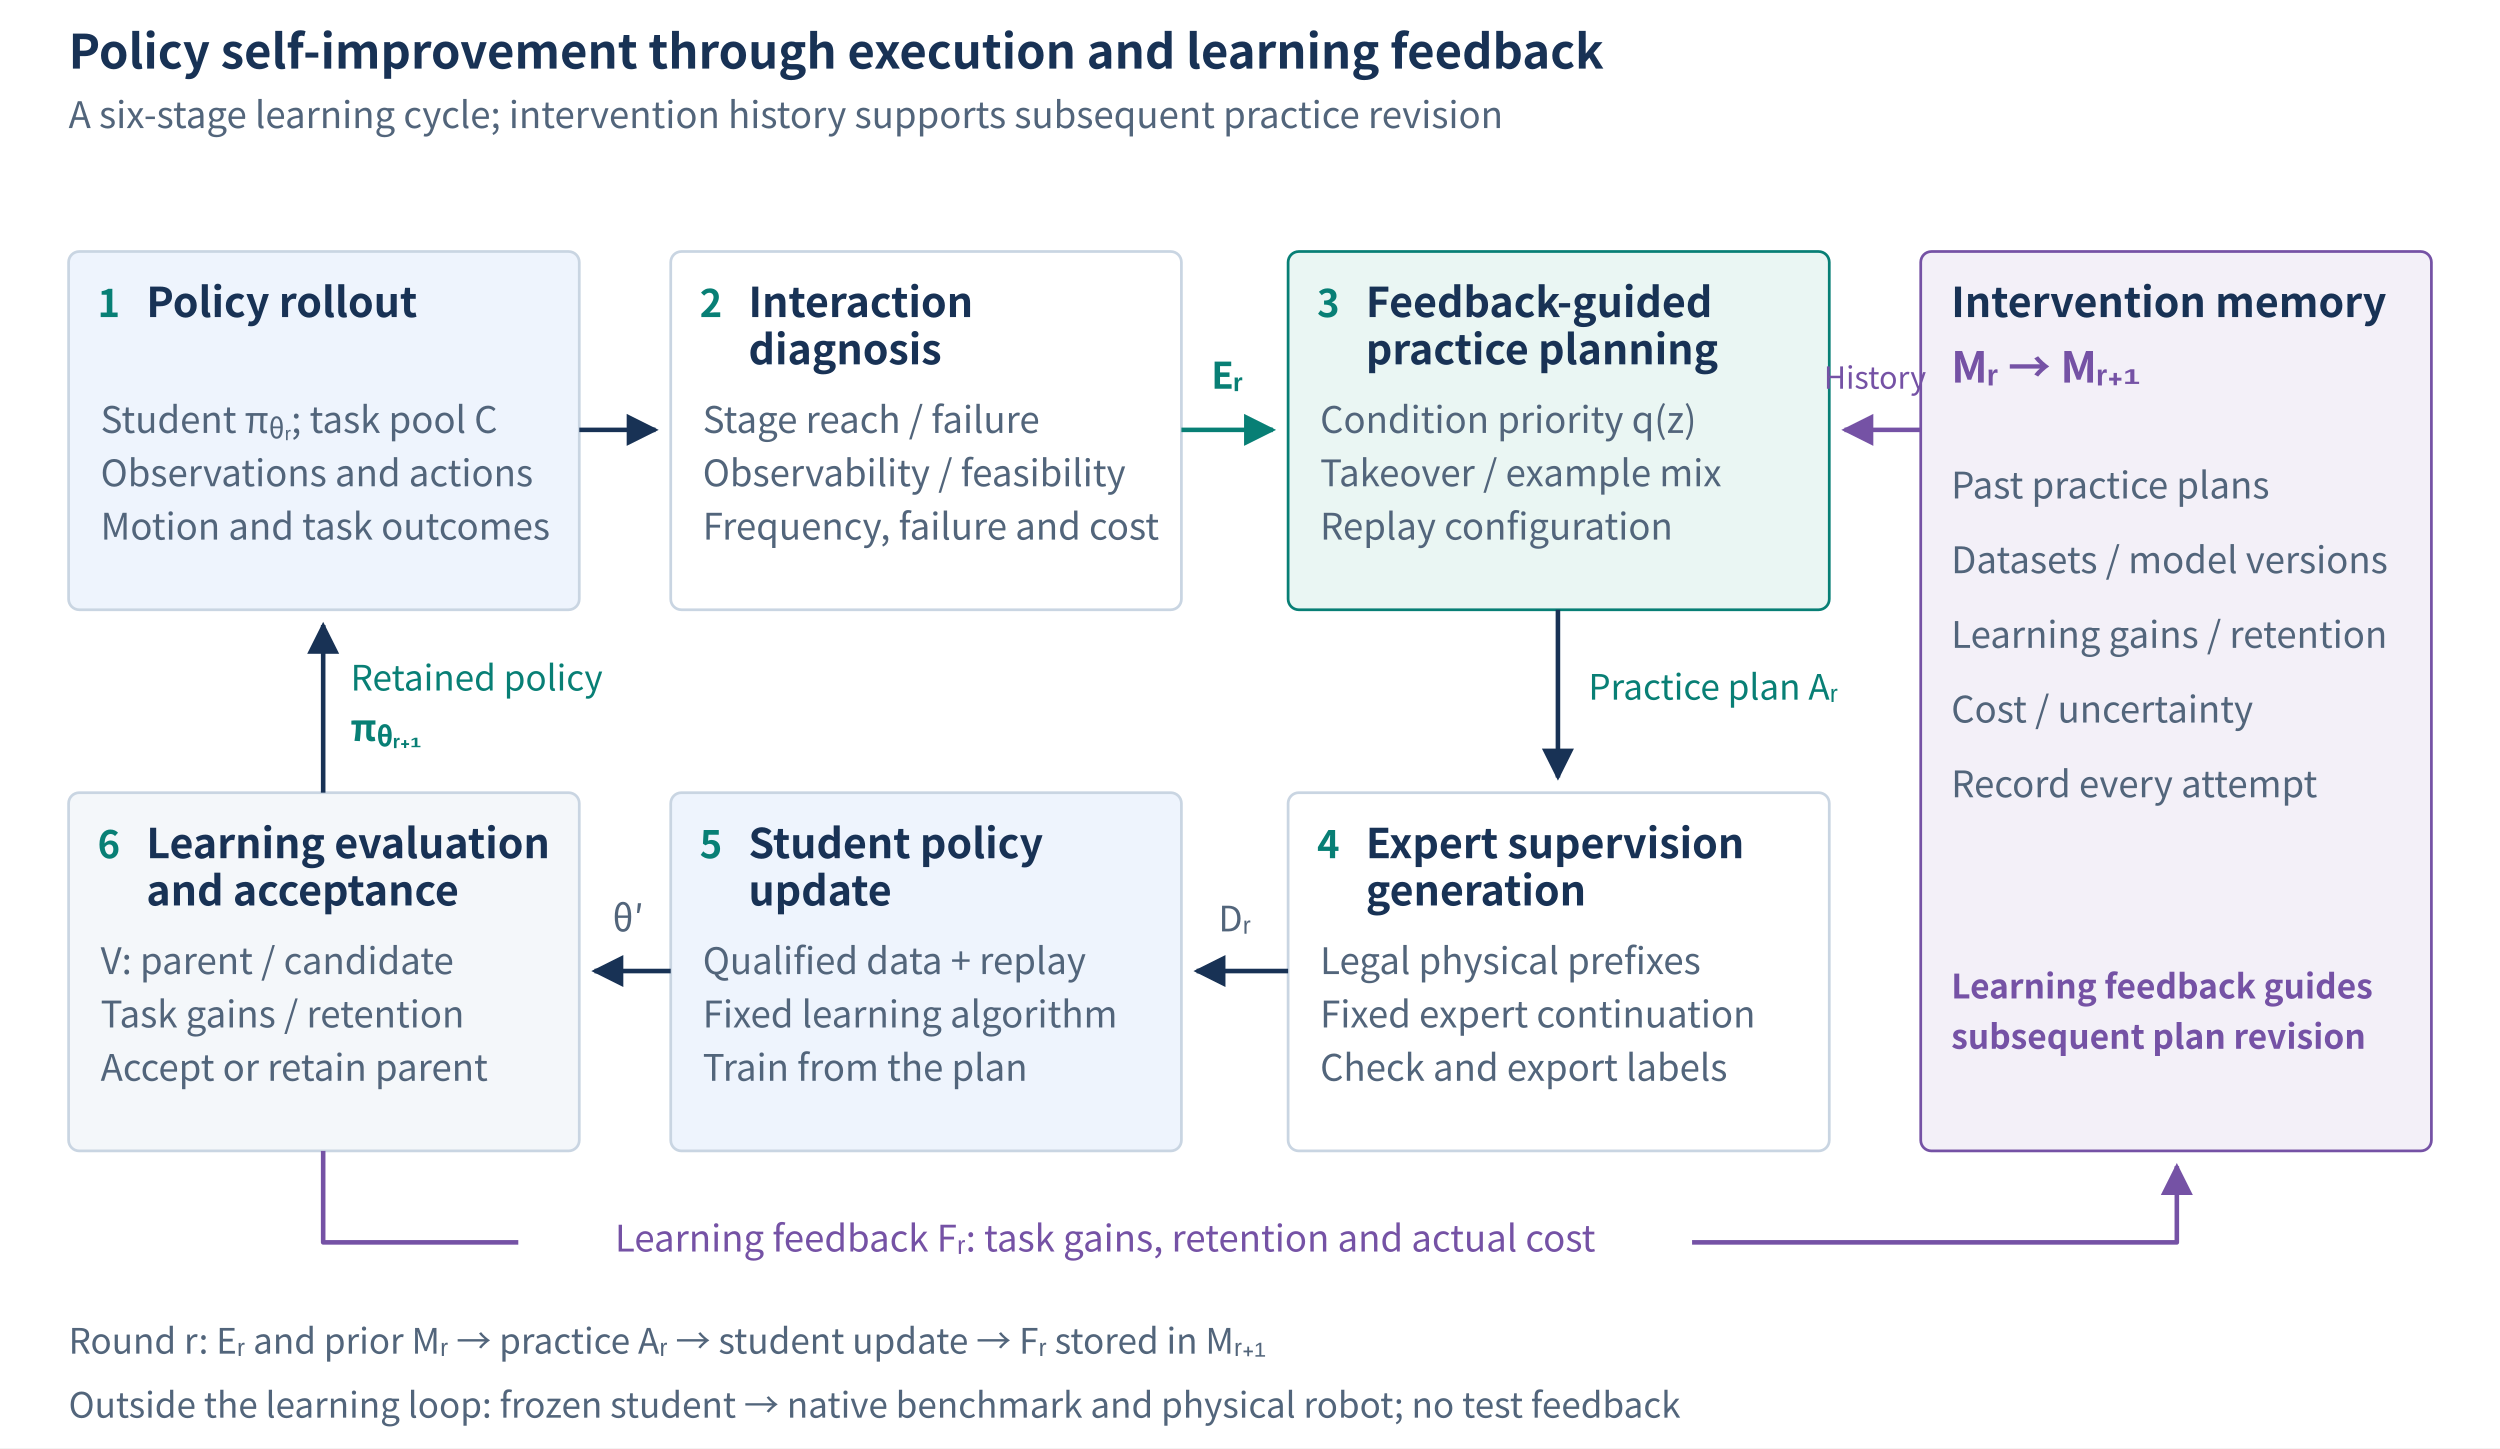
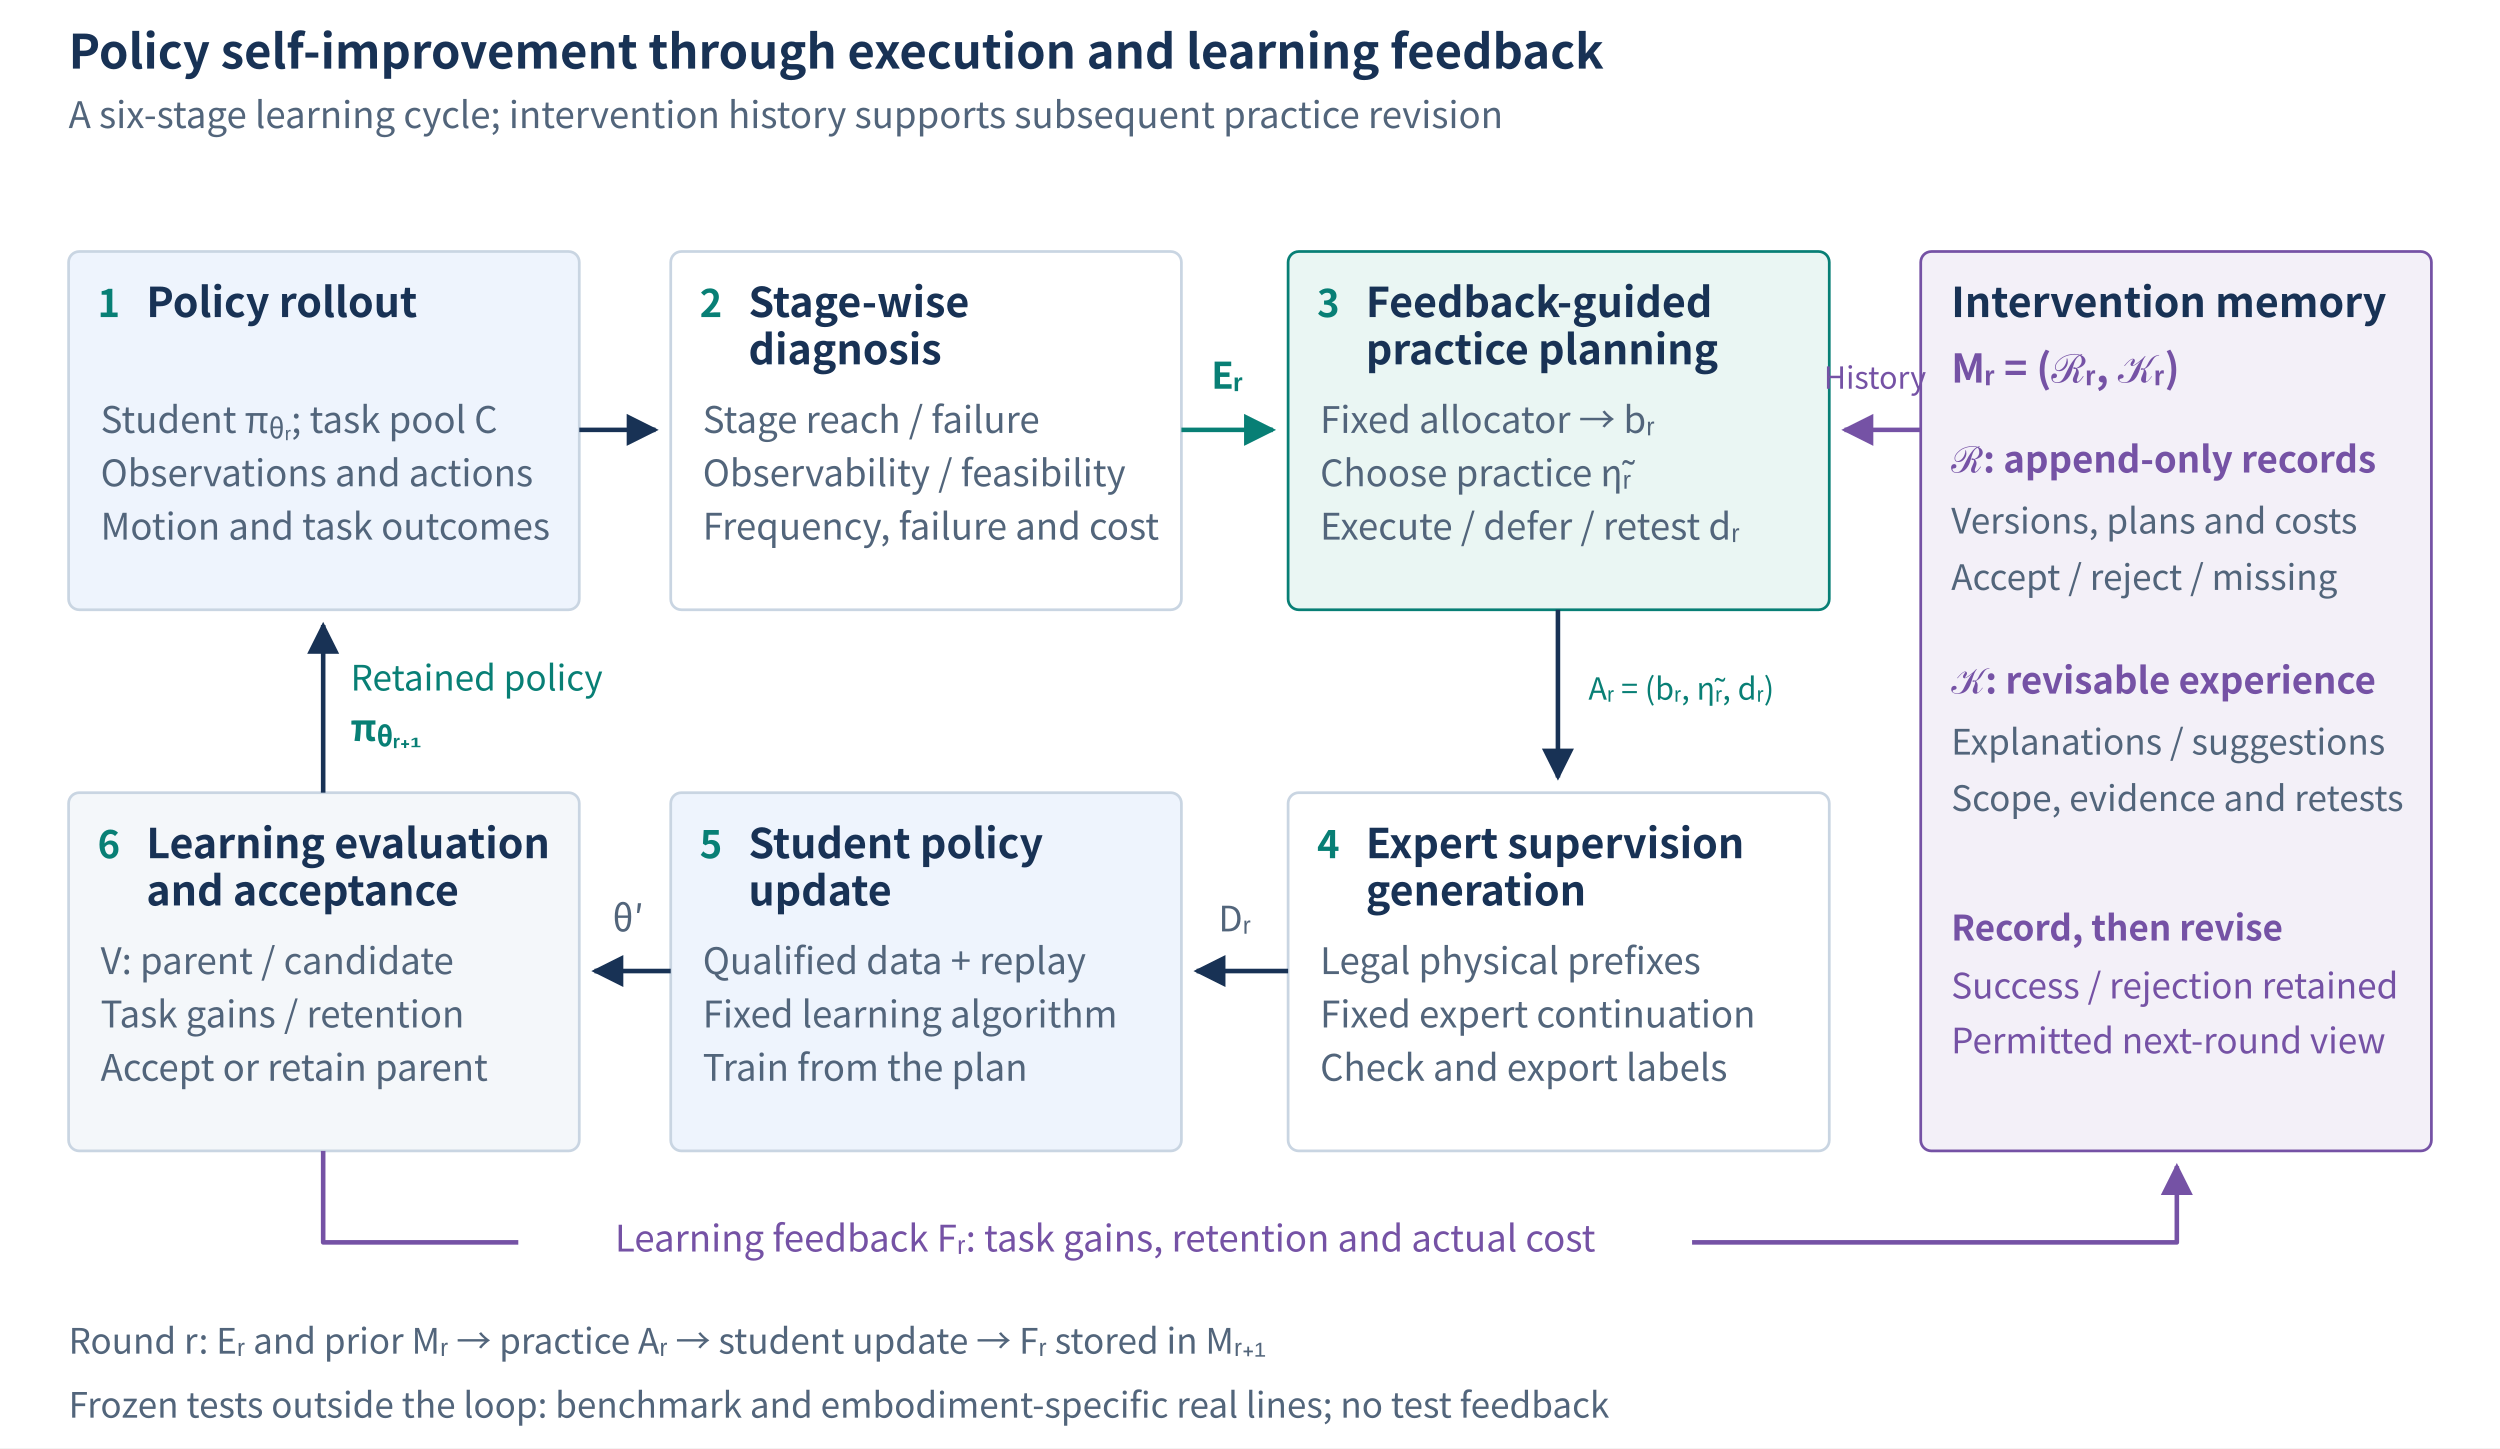
<svg xmlns="http://www.w3.org/2000/svg" width="1640" height="950" viewBox="0 0 1640 950" role="img" aria-labelledby="title desc">
  <defs>
    <marker id="arrow-main" viewBox="0 0 10 10" refX="9" refY="5" markerWidth="7" markerHeight="7" orient="auto">
      <path d="M0 0 L10 5 L0 10 Z" fill="#183255" />
    </marker>
    <marker id="arrow-exec" viewBox="0 0 10 10" refX="9" refY="5" markerWidth="7" markerHeight="7" orient="auto">
      <path d="M0 0 L10 5 L0 10 Z" fill="#087f75" />
    </marker>
    <marker id="arrow-memory" viewBox="0 0 10 10" refX="9" refY="5" markerWidth="7" markerHeight="7" orient="auto">
      <path d="M0 0 L10 5 L0 10 Z" fill="#7552a5" />
    </marker>
  </defs>
  <rect width="1640" height="950" fill="white" />
  <g font-family="Microsoft YaHei,Noto Sans CJK SC,Arial,sans-serif" fill="#183255">
    <text x="45" y="45" font-size="31" font-weight="700" fill="#183255" text-anchor="start">Policy self-improvement through execution and learning feedback</text>
    <text x="45" y="84" font-size="24" font-weight="400" fill="#52657b" text-anchor="start">A six-stage learning cycle; intervention history supports subsequent practice revision</text>
    <rect x="45" y="165" width="335" height="235" rx="7" fill="#eef4fd" stroke="#c9d5e2" stroke-width="1.8" />
    <text x="64" y="208" font-size="25" font-weight="700" fill="#087f75" text-anchor="start">1</text>
    <text x="96" y="208" font-size="27" font-weight="650" fill="#183255" text-anchor="start">Policy rollout</text>
    <text x="66" y="284" font-size="24" font-weight="400" fill="#52657b" text-anchor="start">Student π<tspan baseline-shift="sub" font-size="75%">θᵣ</tspan>; task pool C</text>
    <text x="66" y="319" font-size="24" font-weight="400" fill="#52657b" text-anchor="start">Observations and actions</text>
    <text x="66" y="354" font-size="24" font-weight="400" fill="#52657b" text-anchor="start">Motion and task outcomes</text>
    <rect x="440" y="165" width="335" height="235" rx="7" fill="white" stroke="#c9d5e2" stroke-width="1.8" />
    <text x="459" y="208" font-size="25" font-weight="700" fill="#087f75" text-anchor="start">2</text>
-     <text x="491" y="208" font-size="27" font-weight="650" fill="#183255" text-anchor="start">Interaction</text>
+     <text x="491" y="208" font-size="27" font-weight="650" fill="#183255" text-anchor="start">Stage-wise</text>
    <text x="491" y="239" font-size="27" font-weight="650" fill="#183255" text-anchor="start">diagnosis</text>
    <text x="461" y="284" font-size="24" font-weight="400" fill="#52657b" text-anchor="start">Stage reach / failure</text>
    <text x="461" y="319" font-size="24" font-weight="400" fill="#52657b" text-anchor="start">Observability / feasibility</text>
    <text x="461" y="354" font-size="24" font-weight="400" fill="#52657b" text-anchor="start">Frequency, failure and cost</text>
    <rect x="845" y="165" width="355" height="235" rx="7" fill="#eaf6f3" stroke="#087f75" stroke-width="1.8" />
    <text x="864" y="208" font-size="25" font-weight="700" fill="#087f75" text-anchor="start">3</text>
    <text x="896" y="208" font-size="27" font-weight="650" fill="#183255" text-anchor="start">Feedback-guided</text>
    <text x="896" y="239" font-size="27" font-weight="650" fill="#183255" text-anchor="start">practice planning</text>
-     <text x="866" y="284" font-size="24" font-weight="400" fill="#52657b" text-anchor="start">Condition priority q(z)</text>
-     <text x="866" y="319" font-size="24" font-weight="400" fill="#52657b" text-anchor="start">Takeover / example mix</text>
-     <text x="866" y="354" font-size="24" font-weight="400" fill="#52657b" text-anchor="start">Replay configuration</text>
+     <text x="866" y="284" font-size="24" font-weight="400" fill="#52657b" text-anchor="start">Fixed allocator → bᵣ</text>
+     <text x="866" y="319" font-size="24" font-weight="400" fill="#52657b" text-anchor="start">Choose practice η̃ᵣ</text>
+     <text x="866" y="354" font-size="24" font-weight="400" fill="#52657b" text-anchor="start">Execute / defer / retest dᵣ</text>
    <rect x="845" y="520" width="355" height="235" rx="7" fill="white" stroke="#c9d5e2" stroke-width="1.8" />
    <text x="864" y="563" font-size="25" font-weight="700" fill="#087f75" text-anchor="start">4</text>
    <text x="896" y="563" font-size="27" font-weight="650" fill="#183255" text-anchor="start">Expert supervision</text>
    <text x="896" y="594" font-size="27" font-weight="650" fill="#183255" text-anchor="start">generation</text>
    <text x="866" y="639" font-size="24" font-weight="400" fill="#52657b" text-anchor="start">Legal physical prefixes</text>
    <text x="866" y="674" font-size="24" font-weight="400" fill="#52657b" text-anchor="start">Fixed expert continuation</text>
    <text x="866" y="709" font-size="24" font-weight="400" fill="#52657b" text-anchor="start">Check and export labels</text>
    <rect x="440" y="520" width="335" height="235" rx="7" fill="#eef4fd" stroke="#c9d5e2" stroke-width="1.8" />
    <text x="459" y="563" font-size="25" font-weight="700" fill="#087f75" text-anchor="start">5</text>
    <text x="491" y="563" font-size="27" font-weight="650" fill="#183255" text-anchor="start">Student policy</text>
    <text x="491" y="594" font-size="27" font-weight="650" fill="#183255" text-anchor="start">update</text>
    <text x="461" y="639" font-size="24" font-weight="400" fill="#52657b" text-anchor="start">Qualified data + replay</text>
    <text x="461" y="674" font-size="24" font-weight="400" fill="#52657b" text-anchor="start">Fixed learning algorithm</text>
    <text x="461" y="709" font-size="24" font-weight="400" fill="#52657b" text-anchor="start">Train from the plan</text>
    <rect x="45" y="520" width="335" height="235" rx="7" fill="#f4f7fa" stroke="#c9d5e2" stroke-width="1.8" />
    <text x="64" y="563" font-size="25" font-weight="700" fill="#087f75" text-anchor="start">6</text>
    <text x="96" y="563" font-size="27" font-weight="650" fill="#183255" text-anchor="start">Learning evaluation</text>
    <text x="96" y="594" font-size="27" font-weight="650" fill="#183255" text-anchor="start">and acceptance</text>
    <text x="66" y="639" font-size="24" font-weight="400" fill="#52657b" text-anchor="start">V: parent / candidate</text>
    <text x="66" y="674" font-size="24" font-weight="400" fill="#52657b" text-anchor="start">Task gains / retention</text>
    <text x="66" y="709" font-size="24" font-weight="400" fill="#52657b" text-anchor="start">Accept or retain parent</text>
    <path d="M380 282 H430" fill="none" stroke="#183255" stroke-width="3" stroke-linejoin="round" marker-end="url(#arrow-main)" />
    <path d="M775 282 H835" fill="none" stroke="#087f75" stroke-width="3" stroke-linejoin="round" marker-end="url(#arrow-exec)" />
    <text x="805" y="255" font-size="24" font-weight="600" fill="#087f75" text-anchor="middle">Eᵣ</text>
    <path d="M1022 400 V510" fill="none" stroke="#183255" stroke-width="3" stroke-linejoin="round" marker-end="url(#arrow-main)" />
-     <text x="1042" y="459" font-size="23" font-weight="400" fill="#087f75" text-anchor="start">Practice plan Aᵣ</text>
+     <text x="1042" y="459" font-size="20" font-weight="400" fill="#087f75" text-anchor="start">Aᵣ = (bᵣ, η̃ᵣ, dᵣ)</text>
    <path d="M845 637 H785" fill="none" stroke="#183255" stroke-width="3" stroke-linejoin="round" marker-end="url(#arrow-main)" />
    <text x="810" y="611" font-size="23" font-weight="400" fill="#52657b" text-anchor="middle">Dᵣ</text>
    <path d="M440 637 H390" fill="none" stroke="#183255" stroke-width="3" stroke-linejoin="round" marker-end="url(#arrow-main)" />
    <text x="412" y="611" font-size="24" font-weight="400" fill="#52657b" text-anchor="middle">θ′</text>
    <path d="M212 520 V410" fill="none" stroke="#183255" stroke-width="3" stroke-linejoin="round" marker-end="url(#arrow-main)" />
    <text x="230" y="453" font-size="23" font-weight="400" fill="#087f75" text-anchor="start">Retained policy</text>
    <text x="230" y="486" font-size="24" font-weight="600" fill="#087f75" text-anchor="start">π<tspan baseline-shift="sub" font-size="75%">θᵣ₊₁</tspan>
    </text>
    <rect x="1260" y="165" width="335" height="590" rx="7" fill="#f3f0f8" stroke="#7552a5" stroke-width="1.8" />
    <text x="1280" y="208" font-size="27" font-weight="650" fill="#183255" text-anchor="start">Intervention memory</text>
-     <text x="1280" y="251" font-size="28" font-weight="600" fill="#7552a5" text-anchor="start">Mᵣ → Mᵣ₊₁</text>
-     <text x="1280" y="327" font-size="24" font-weight="400" fill="#52657b" text-anchor="start">Past practice plans</text>
-     <text x="1280" y="376" font-size="24" font-weight="400" fill="#52657b" text-anchor="start">Datasets / model versions</text>
-     <text x="1280" y="425" font-size="24" font-weight="400" fill="#52657b" text-anchor="start">Learning gains / retention</text>
-     <text x="1280" y="474" font-size="24" font-weight="400" fill="#52657b" text-anchor="start">Cost / uncertainty</text>
-     <text x="1280" y="523" font-size="24" font-weight="400" fill="#52657b" text-anchor="start">Record every attempt</text>
-     <text x="1280" y="655" font-size="22" font-weight="600" fill="#7552a5" text-anchor="start">Learning feedback guides</text>
-     <text x="1280" y="688" font-size="22" font-weight="600" fill="#7552a5" text-anchor="start">subsequent plan revision</text>
+     <text x="1280" y="251" font-size="26" font-weight="600" fill="#7552a5" text-anchor="start">Mᵣ = (ℛᵣ, 𝒦ᵣ)</text>
+     <text x="1280" y="310" font-size="24" font-weight="600" fill="#7552a5" text-anchor="start">ℛ: append-only records</text>
+     <text x="1280" y="350" font-size="23" font-weight="400" fill="#52657b" text-anchor="start">Versions, plans and costs</text>
+     <text x="1280" y="387" font-size="23" font-weight="400" fill="#52657b" text-anchor="start">Accept / reject / missing</text>
+     <text x="1280" y="455" font-size="24" font-weight="600" fill="#7552a5" text-anchor="start">𝒦: revisable experience</text>
+     <text x="1280" y="495" font-size="23" font-weight="400" fill="#52657b" text-anchor="start">Explanations / suggestions</text>
+     <text x="1280" y="532" font-size="23" font-weight="400" fill="#52657b" text-anchor="start">Scope, evidence and retests</text>
+     <text x="1280" y="617" font-size="23" font-weight="600" fill="#7552a5" text-anchor="start">Record, then revise</text>
+     <text x="1280" y="655" font-size="23" font-weight="400" fill="#7552a5" text-anchor="start">Success / rejection retained</text>
+     <text x="1280" y="691" font-size="23" font-weight="400" fill="#7552a5" text-anchor="start">Permitted next-round view</text>
    <path d="M1260 282 H1210" fill="none" stroke="#7552a5" stroke-width="3" stroke-linejoin="round" marker-end="url(#arrow-memory)" />
    <text x="1230" y="255" font-size="20" font-weight="400" fill="#7552a5" text-anchor="middle">History</text>
    <path d="M212 755 V815 H1428 V765" fill="none" stroke="#7552a5" stroke-width="3" stroke-linejoin="round" marker-end="url(#arrow-memory)" />
    <rect x="340" y="790" width="770" height="45" fill="white" />
    <text x="725" y="821" font-size="24" font-weight="500" fill="#7552a5" text-anchor="middle">Learning feedback Fᵣ: task gains, retention and actual cost</text>
    <text x="45" y="888" font-size="23" font-weight="400" fill="#52657b" text-anchor="start">Round r: Eᵣ and prior Mᵣ → practice Aᵣ → student update → Fᵣ stored in Mᵣ₊₁</text>
-     <text x="45" y="930" font-size="23" font-weight="400" fill="#52657b" text-anchor="start">Outside the learning loop: frozen student → native benchmark and physical robot; no test feedback</text>
+     <text x="45" y="930" font-size="23" font-weight="400" fill="#52657b" text-anchor="start">Frozen tests outside the loop: benchmark and embodiment-specific real lines; no test feedback</text>
  </g>
</svg>
